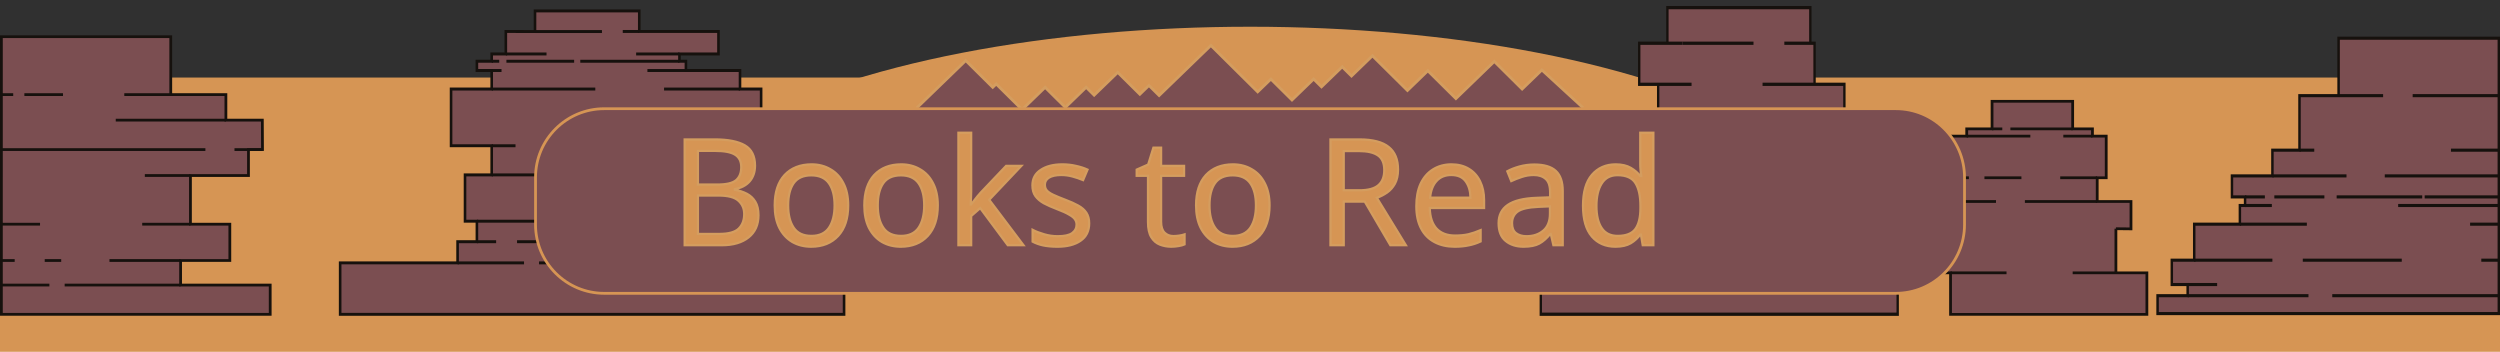
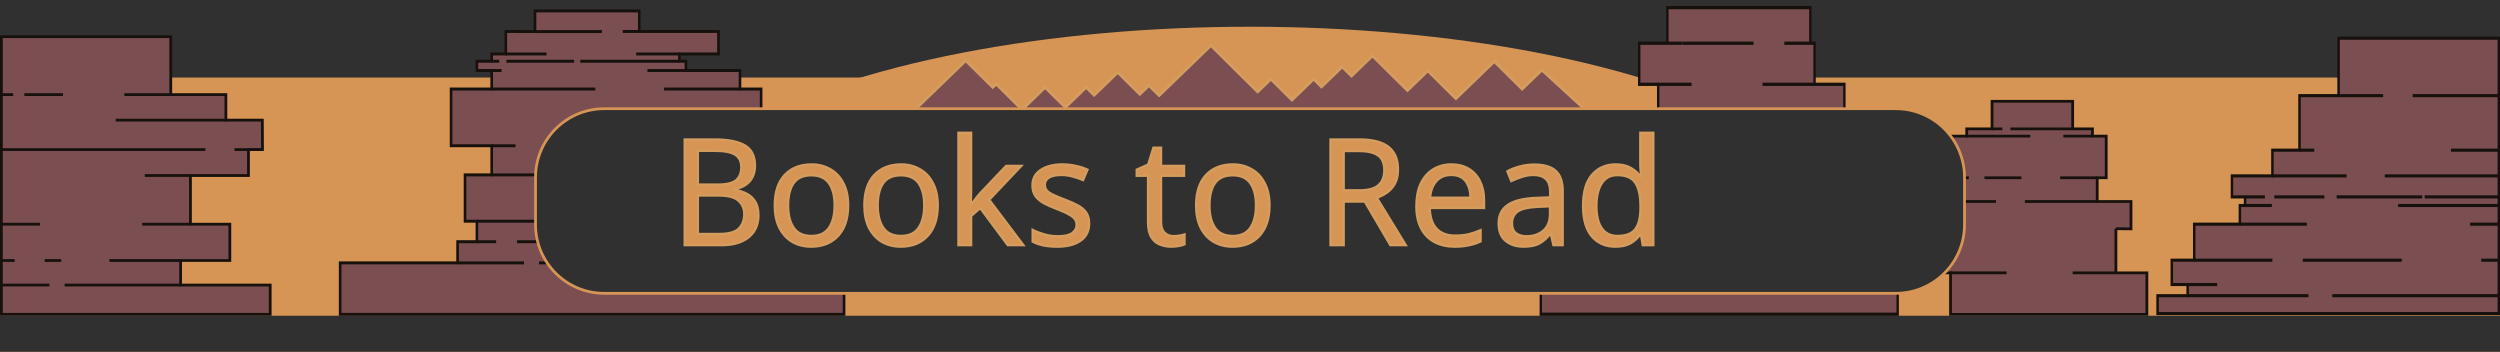
<svg xmlns="http://www.w3.org/2000/svg" width="100%" height="100%" version="1.1" viewBox="0 0 238.12 33.508">
  <g transform="translate(8.7854 -6.0171)">
    <rect x="-8.785" y="6.017" width="238.12" height="33.508" fill="#d69554" stop-color="#000000" stroke-width="0" style="paint-order:markers fill stroke" />
    <path d="m-8.785 6.017h238.12v7.386h-238.12z" fill="#303030" stop-color="#000000" stroke-width="0" style="paint-order:markers fill stroke" />
    <path d="m60.871 18.496c11.652-6.626 30.548-9.937 49.439-9.933 18.869 0.004 37.735 3.315 49.373 9.933 1.519 0.864 1.519 7.637 0 8.501v10.737l-49.406 5e-6 -49.406-5e-6v-10.737c-1.519-0.864-1.519-7.637 0-8.501z" fill="#d69554" stop-color="#000000" stroke-width="0" style="paint-order:markers fill stroke" />
    <path d="m78.528 16.304 4.672-4.519 2.571 2.549 0.33-0.319 2.466 2.444 2.194-2.123 1.927 1.91 1.982-1.917 0.76 0.754 2.247-2.174 2.106 2.087 0.868-0.84 0.968 0.959 4.93-4.769 4.458 4.419 1.257-1.216 2.01 1.992 2.062-1.995 0.748 0.742 1.972-1.907 0.886 0.878 1.996-1.93 3.334 3.305 1.941-1.878 2.674 2.65 3.657-3.537 2.652 2.629 1.879-1.817 3.945 3.622" fill="#7b4e51" stroke="#d49d5f" stroke-width=".265px" />
+     <path d="m-8.785 36.09h238.12v3.435h-238.12z" fill="#303030" stop-color="#000000" stroke-width="0" style="paint-order:markers fill stroke" />
    <g fill="#7b4e51" stroke="#16110d">
      <g transform="translate(58.324 4.0849)" stop-color="#000000" style="-inkscape-stroke:none;font-variation-settings:normal">
        <g stroke-width=".266px">
          <path transform="matrix(.99944 0 0 .989 .35251 1.1049)" d="m118.39 31.111-1e-5 -4h-1.886v-4.254h-1.27v-2.615h0.825v-2.286h2.032v-4.01h1.841v-0.698h2.413v-2.656h7.683v2.656h1.886v0.698h1.311v4.01h-0.858v2.286h3.219v2.636l-1.437-0.015v-0.005 4.254l-4.121 1e-6h7.073v4z" stop-color="#000000" style="-inkscape-stroke:none;font-variation-settings:normal" />
          <path transform="matrix(.99944 0 0 .989 .35251 1.1049)" d="m118.09 17.956h2.047" stop-color="#000000" style="-inkscape-stroke:none;font-variation-settings:normal" />
          <path transform="matrix(.99944 0 0 .989 .35251 1.1049)" d="m130.03 13.248h-5.938" stop-color="#000000" style="-inkscape-stroke:none;font-variation-settings:normal" />
          <path transform="matrix(.99944 0 0 .989 .35251 1.1049)" d="m122.34 13.248h0.981" stop-color="#000000" style="-inkscape-stroke:none;font-variation-settings:normal" />
          <path transform="matrix(.99944 0 0 .989 .35251 1.1049)" d="m119.93 13.946h6.065" stop-color="#000000" style="-inkscape-stroke:none;font-variation-settings:normal" />
          <path transform="matrix(.99944 0 0 .989 .35251 1.1049)" d="m131.91 13.946h-2.773" stop-color="#000000" style="-inkscape-stroke:none;font-variation-settings:normal" />
          <path transform="matrix(.99944 0 0 .989 .35251 1.1049)" d="m132.36 17.956h-3.518" stop-color="#000000" style="-inkscape-stroke:none;font-variation-settings:normal" />
          <path transform="matrix(.99944 0 0 .989 .35251 1.1049)" d="m121.62 17.956h3.524" stop-color="#000000" style="-inkscape-stroke:none;font-variation-settings:normal" />
          <path transform="matrix(.99944 0 0 .989 .35251 1.1049)" d="m116.06 20.242h6.661" stop-color="#000000" style="-inkscape-stroke:none;font-variation-settings:normal" />
          <path transform="matrix(.99944 0 0 .989 .35251 1.1049)" d="m132.36 20.242h-6.885" stop-color="#000000" style="-inkscape-stroke:none;font-variation-settings:normal" />
        </g>
        <path d="m118.67 27.918h5.338" stop-color="#000000" stroke-width=".265px" style="-inkscape-stroke:none;font-variation-settings:normal" />
      </g>
      <g transform="matrix(.74559 0 0 1.0274 83.193 -.95443)" stop-color="#000000" stroke-width=".302px" style="-inkscape-stroke:none;font-variation-settings:normal">
        <g fill="#7b4e51" stroke="#16110d" stroke-width=".302px">
          <path d="m89.645 7.492v3.302h1.929-5.529v3.809l6.686-7e-6h-4.265l6e-6 3.355h5.757-2.649v2.74h-12.717v8.254h7.746l-13.131-0.127v7.091h45.591v-6.964h-13.065 4.351v-8.254h-3.048v-2.74h-7.714 12.667v-3.355h-10.454 6.644v-3.809h-3.861 3.322v-3.302z" stop-color="#000000" style="-inkscape-stroke:none;font-variation-settings:normal" />
          <path d="m94.774 20.698h9.069" stop-color="#000000" style="-inkscape-stroke:none;font-variation-settings:normal" />
          <path d="m97.737 28.952h7.273" stop-color="#000000" style="-inkscape-stroke:none;font-variation-settings:normal" />
          <path d="m91.574 10.794h9.069" stop-color="#000000" style="-inkscape-stroke:none;font-variation-settings:normal" />
        </g>
      </g>
      <g transform="matrix(.88474 0 0 1 -3.2192 6.0171)" stroke-width=".281px">
        <g transform="translate(-95.482 -6.9659)" stop-color="#000000" style="-inkscape-stroke:none;font-variation-settings:normal">
          <path d="m180.06 36.907v-4.902h-10.766v-2.017h5.678v-1.954h-3.652v-3.908h-5.711v-3.827h5.521v-4.853h-2.273v-1.765h-5.822v-0.882h-0.698v-0.693h4.201v-2.143h-8.526v-1.954h-11.224v1.961l-3.141-0.007 1e-5 2.143h-1.522l1e-5 0.693h-1.593v0.882h1.593v1.765h-4.375v5.402l4.375-1e-5v2.776l-2.872 1.2e-5v4.41h1.279v1.954h-2.079v2.017h-12.643v4.902z" stop-color="#000000" style="-inkscape-stroke:none;font-variation-settings:normal" />
          <path d="m162.34 12.8h-10.678" stop-color="#000000" style="-inkscape-stroke:none;font-variation-settings:normal" />
          <path d="m146.79 9.97h7.205" stop-color="#000000" style="-inkscape-stroke:none;font-variation-settings:normal" />
          <path d="m158.01 9.963h-1.776" stop-color="#000000" style="-inkscape-stroke:none;font-variation-settings:normal" />
          <path d="m162.34 12.106h-4.665" stop-color="#000000" style="-inkscape-stroke:none;font-variation-settings:normal" />
          <path d="m143.65 12.106h4.378" stop-color="#000000" style="-inkscape-stroke:none;font-variation-settings:normal" />
          <path d="m142.13 13.682h1.053" stop-color="#000000" style="-inkscape-stroke:none;font-variation-settings:normal" />
          <path d="m143.71 12.799h7.29" stop-color="#000000" style="-inkscape-stroke:none;font-variation-settings:normal" />
          <path d="m142.13 12.799h0.807" stop-color="#000000" style="-inkscape-stroke:none;font-variation-settings:normal" />
          <path d="m142.13 15.447h11.149" stop-color="#000000" style="-inkscape-stroke:none;font-variation-settings:normal" />
          <path d="m168.86 15.447h-8.179" stop-color="#000000" style="-inkscape-stroke:none;font-variation-settings:normal" />
          <path d="m163.04 13.682h-4.152" stop-color="#000000" style="-inkscape-stroke:none;font-variation-settings:normal" />
          <path d="m171.32 28.035h-15.668" stop-color="#000000" style="-inkscape-stroke:none;font-variation-settings:normal" />
          <path d="m169.3 29.988h-7.496" stop-color="#000000" style="-inkscape-stroke:none;font-variation-settings:normal" />
          <path d="m147.22 32.005h11.892" stop-color="#000000" style="-inkscape-stroke:none;font-variation-settings:normal" />
          <path d="m169.3 32.005h-3.996" stop-color="#000000" style="-inkscape-stroke:none;font-variation-settings:normal" />
        </g>
        <path d="m46.646 16.658 8.399-7e-6" />
        <path d="m46.646 13.883 2.561-4e-6" />
        <path d="m54.794 23.022h-5.421" />
        <path d="m45.053 23.022 2.068-7e-6" />
        <path d="m45.053 21.069 10.825-1e-5" />
        <path d="m42.973 25.039 7.15-8e-6" />
      </g>
      <g transform="matrix(.58012 0 0 .73029 91.08 9.6564)" stop-color="#000000" stroke-width=".406px" style="-inkscape-stroke:none;font-variation-settings:normal">
        <path d="m211.82-1.1667e-5v7.492l7.31-1e-7 -13.73 1e-7v7.111h-4.445v3.355h-6.644v2.74h2.155v1.121h-0.853v2.435h-7.497v4.698h-3.681v3.175h2.604v1.455h-4.939v2.334h56.029v-35.916h-26.309z" stop-color="#000000" style="-inkscape-stroke:none;font-variation-settings:normal" />
        <path d="m195.61 24.254h10.999" stop-color="#000000" style="-inkscape-stroke:none;font-variation-settings:normal" />
        <path d="m196.46 20.698h3.255" stop-color="#000000" style="-inkscape-stroke:none;font-variation-settings:normal" />
        <path d="m196.46 21.819h4.4" stop-color="#000000" style="-inkscape-stroke:none;font-variation-settings:normal" />
        <path d="m211.5 20.698h14.052" stop-color="#000000" style="-inkscape-stroke:none;font-variation-settings:normal" />
        <path d="m201.27 20.698h8.216" stop-color="#000000" style="-inkscape-stroke:none;font-variation-settings:normal" />
        <path d="m200.95 17.958h12.167" stop-color="#000000" style="-inkscape-stroke:none;font-variation-settings:normal" />
        <path d="m205.4 14.603h2.424" stop-color="#000000" style="-inkscape-stroke:none;font-variation-settings:normal" />
        <path d="m188.11 28.952h12.84" stop-color="#000000" style="-inkscape-stroke:none;font-variation-settings:normal" />
        <path d="m205.94 28.952h16.252" stop-color="#000000" style="-inkscape-stroke:none;font-variation-settings:normal" />
        <path d="m187.03 32.127h4.849" stop-color="#000000" style="-inkscape-stroke:none;font-variation-settings:normal" />
        <path d="m187.03 33.582h19.844" stop-color="#000000" style="-inkscape-stroke:none;font-variation-settings:normal" />
        <path d="m223.98 7.492h14.052" stop-color="#000000" style="-inkscape-stroke:none;font-variation-settings:normal" />
        <path d="m235.25 28.952h3.008" stop-color="#000000" style="-inkscape-stroke:none;font-variation-settings:normal" />
        <path d="m230.27 14.603h7.989" stop-color="#000000" style="-inkscape-stroke:none;font-variation-settings:normal" />
        <path d="m219.4 17.958 18.721 1.1e-5" stop-color="#000000" style="-inkscape-stroke:none;font-variation-settings:normal" />
        <path d="m233.41 24.254h4.846" stop-color="#000000" style="-inkscape-stroke:none;font-variation-settings:normal" />
        <path d="m210.78 33.582h27.342" stop-color="#000000" style="-inkscape-stroke:none;font-variation-settings:normal" />
        <path d="m221.6 21.819h16.522" stop-color="#000000" style="-inkscape-stroke:none;font-variation-settings:normal" />
        <path d="m225.95 20.698h12.306" stop-color="#000000" style="-inkscape-stroke:none;font-variation-settings:normal" />
      </g>
      <g transform="matrix(.7386 0 0 .73633 -8.6529 9.5116)" stop-color="#000000" stroke-width=".359px" style="-inkscape-stroke:none;font-variation-settings:normal">
        <g stop-color="#000000" style="-inkscape-stroke:none;font-variation-settings:normal">
          <path d="m0 0h21.841v7.492h7.111v3.302h4.698l0.021 3.809h-1.807l2e-6 3.355h-7.484v6.296h5.079v4.698h-6.349v3.175h11.555v3.789h-34.666z" stop-color="#000000" style="-inkscape-stroke:none;font-variation-settings:normal" />
          <path d="m-0.132 14.603h26.441" stop-color="#000000" style="-inkscape-stroke:none;font-variation-settings:normal" />
          <path d="m21.841 7.492h-5.993" stop-color="#000000" style="-inkscape-stroke:none;font-variation-settings:normal" />
          <path d="m24.381 17.958h-5.884" stop-color="#000000" style="-inkscape-stroke:none;font-variation-settings:normal" />
          <path d="m33.672 14.603h-3.614" stop-color="#000000" style="-inkscape-stroke:none;font-variation-settings:normal" />
          <path d="m24.381 24.254h-6.222" stop-color="#000000" style="-inkscape-stroke:none;font-variation-settings:normal" />
          <path d="m13.936 28.952 9.175 1.4e-5" stop-color="#000000" style="-inkscape-stroke:none;font-variation-settings:normal" />
          <path d="m-0.132 24.254h5.116" stop-color="#000000" style="-inkscape-stroke:none;font-variation-settings:normal" />
          <path d="m-0.132 28.952h1.847" stop-color="#000000" style="-inkscape-stroke:none;font-variation-settings:normal" />
          <path d="m5.587 28.952h2.127" stop-color="#000000" style="-inkscape-stroke:none;font-variation-settings:normal" />
          <path d="m8.159 32.127h14.952" stop-color="#000000" style="-inkscape-stroke:none;font-variation-settings:normal" />
          <path d="m6.19 32.127h-6.323" stop-color="#000000" style="-inkscape-stroke:none;font-variation-settings:normal" />
          <path d="m2.963 7.492h4.983" stop-color="#000000" style="-inkscape-stroke:none;font-variation-settings:normal" />
          <path d="m1.526 7.492h-1.659" stop-color="#000000" style="-inkscape-stroke:none;font-variation-settings:normal" />
        </g>
        <path d="m14.747 10.794h14.205" stop-color="#000000" style="-inkscape-stroke:none;font-variation-settings:normal" />
      </g>
    </g>
-     <rect x="42.222" y="16.371" width="136.11" height="17.585" ry="6.548" fill="#7b4e51" stop-color="#000000" stroke="#d69554" stroke-linecap="square" stroke-width=".265" style="paint-order:markers fill stroke" />
+     <rect x="42.222" y="16.371" width="136.11" height="17.585" ry="6.548" fill="#303030" stop-color="#000000" stroke="#d69554" stroke-linecap="square" stroke-width=".265" style="paint-order:markers fill stroke" />
    <text x="55.052" y="29.374" fill="#ecdfdf" font-family="Space Mono" font-size="14.111px" style="font-variant-caps:normal;font-variant-east-asian:normal;font-variant-ligatures:normal;font-variant-numeric:normal;line-height:1.25" xml:space="preserve">
      <tspan x="55.052" y="29.374" dx="0 0 0 0 0 0 0 0 0 0 0 0 0" fill="#d69554" font-family="Inknut Antiqua" font-size="14.111px" stroke="#d49d5f" stroke-width=".212" style="font-variant-caps:normal;font-variant-east-asian:normal;font-variant-ligatures:normal;font-variant-numeric:normal">Books to Read</tspan>
    </text>
  </g>
</svg>
